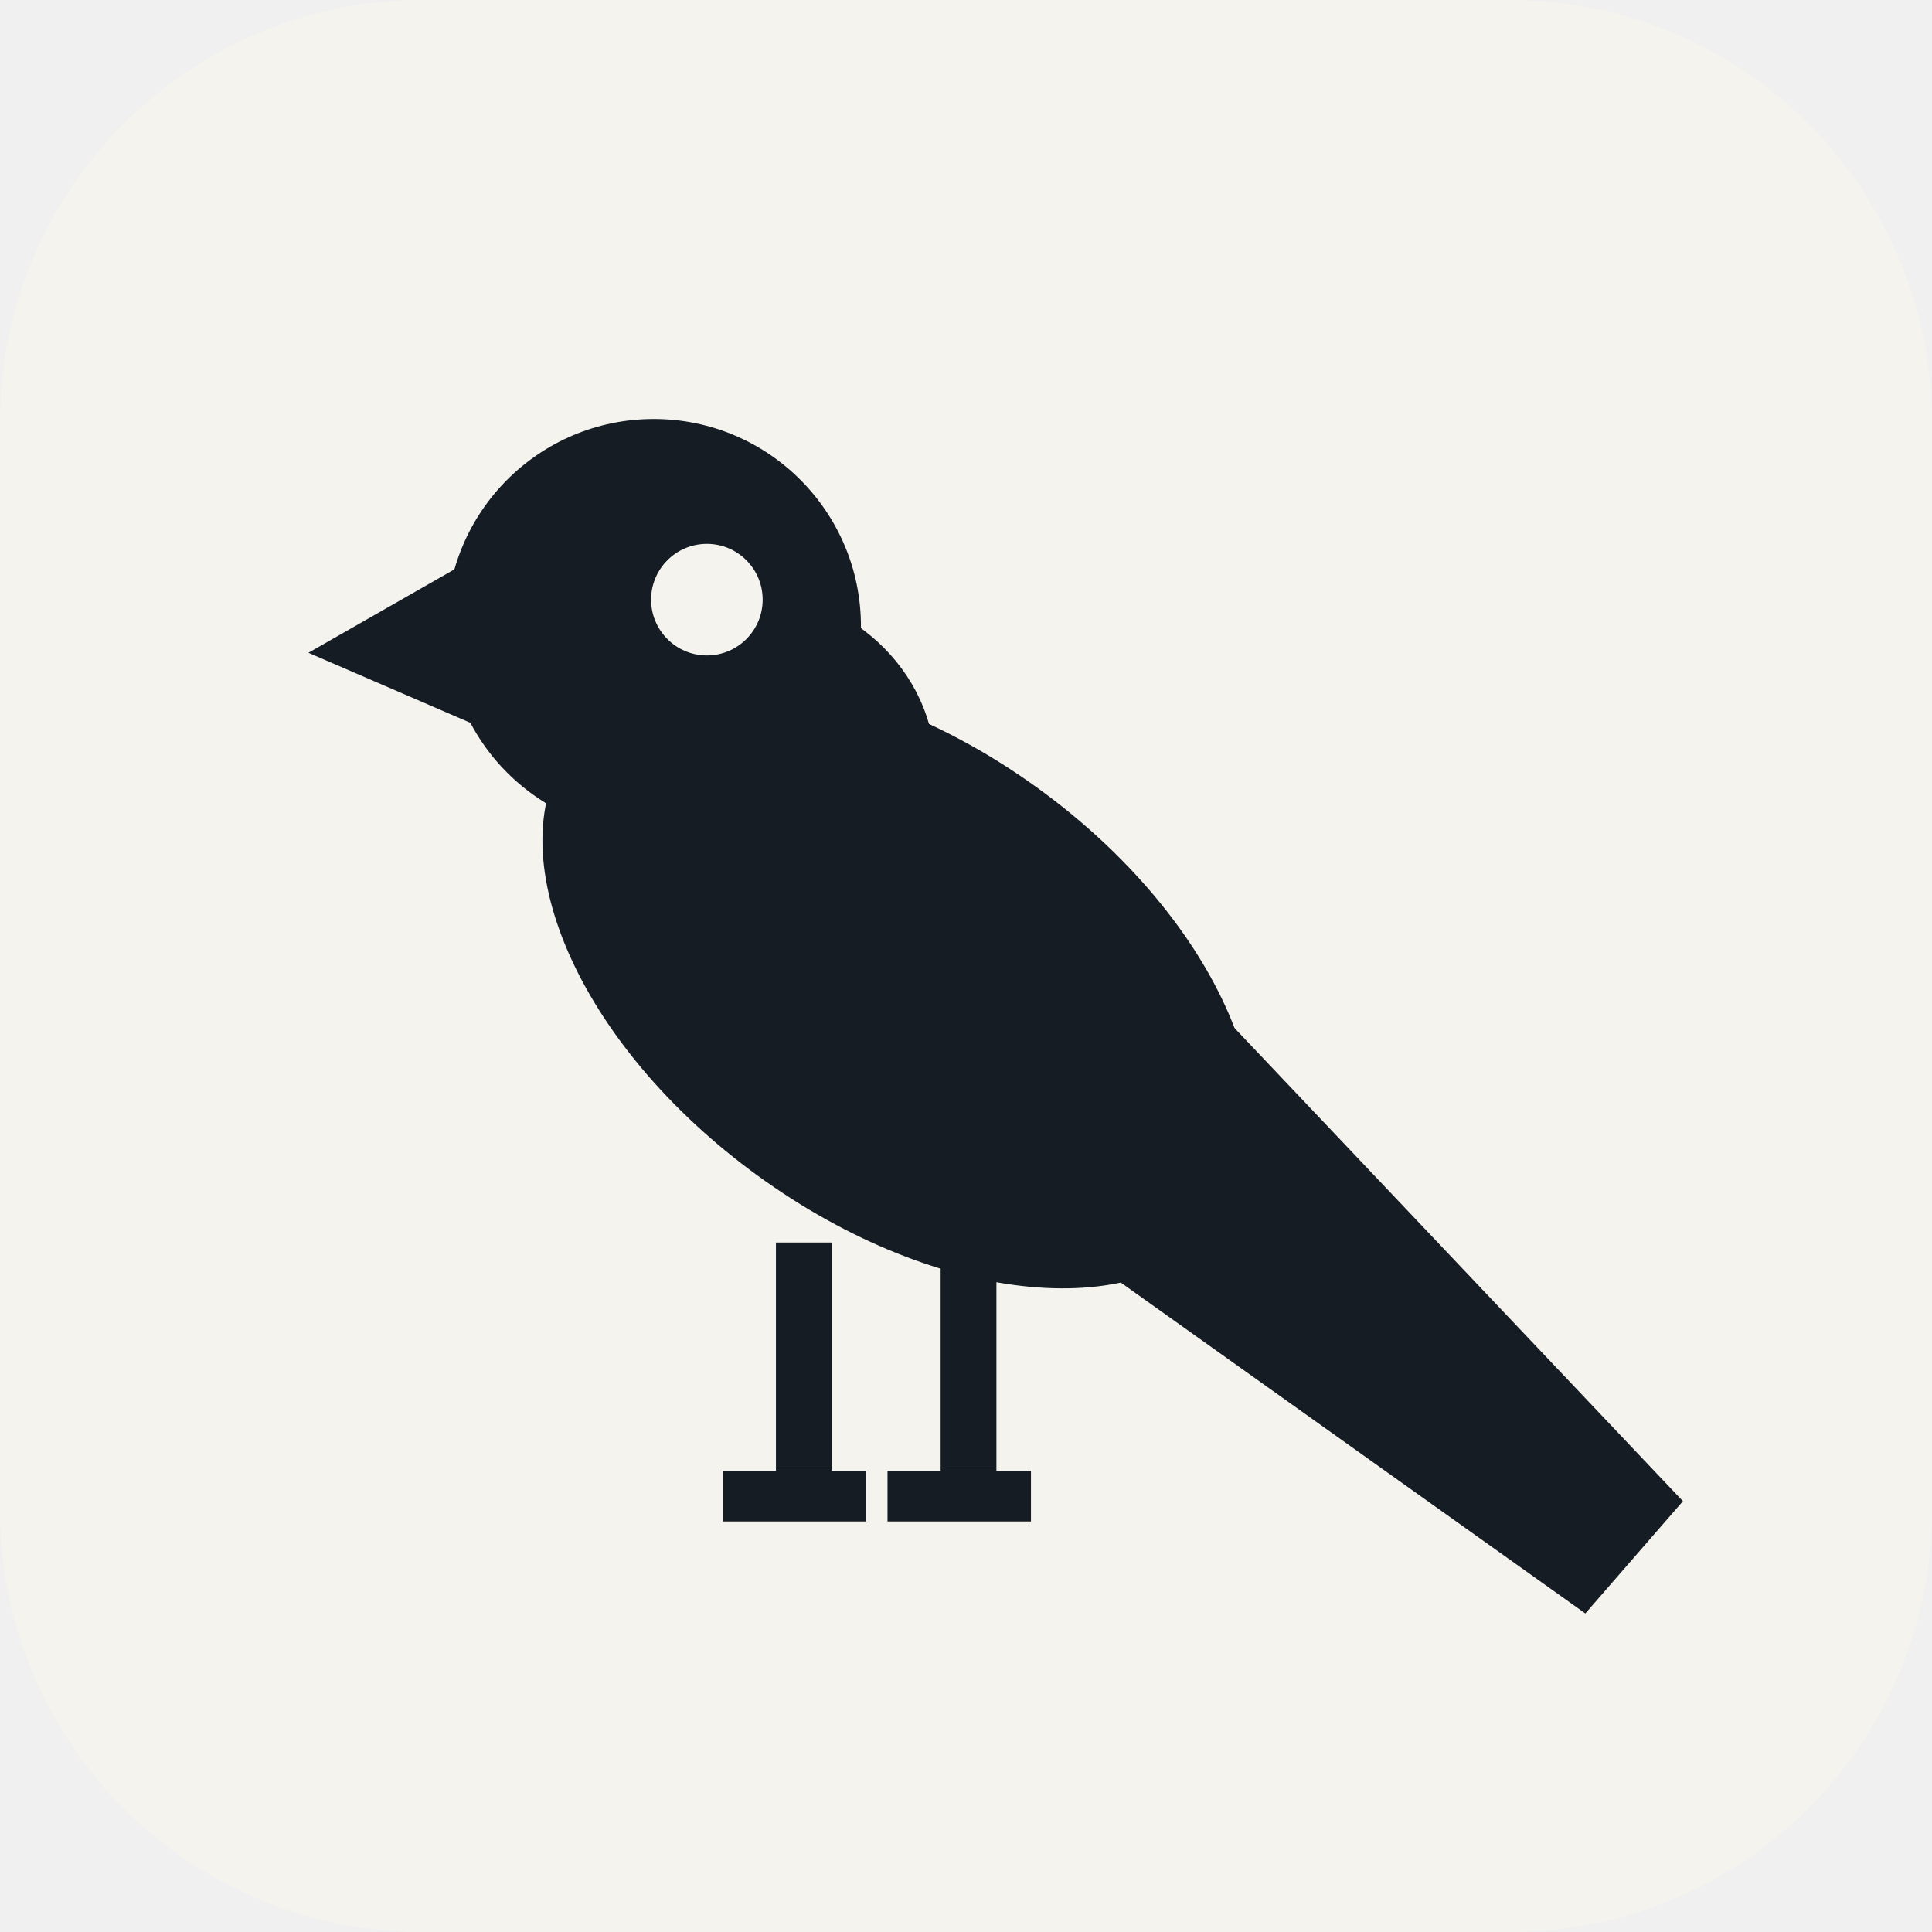
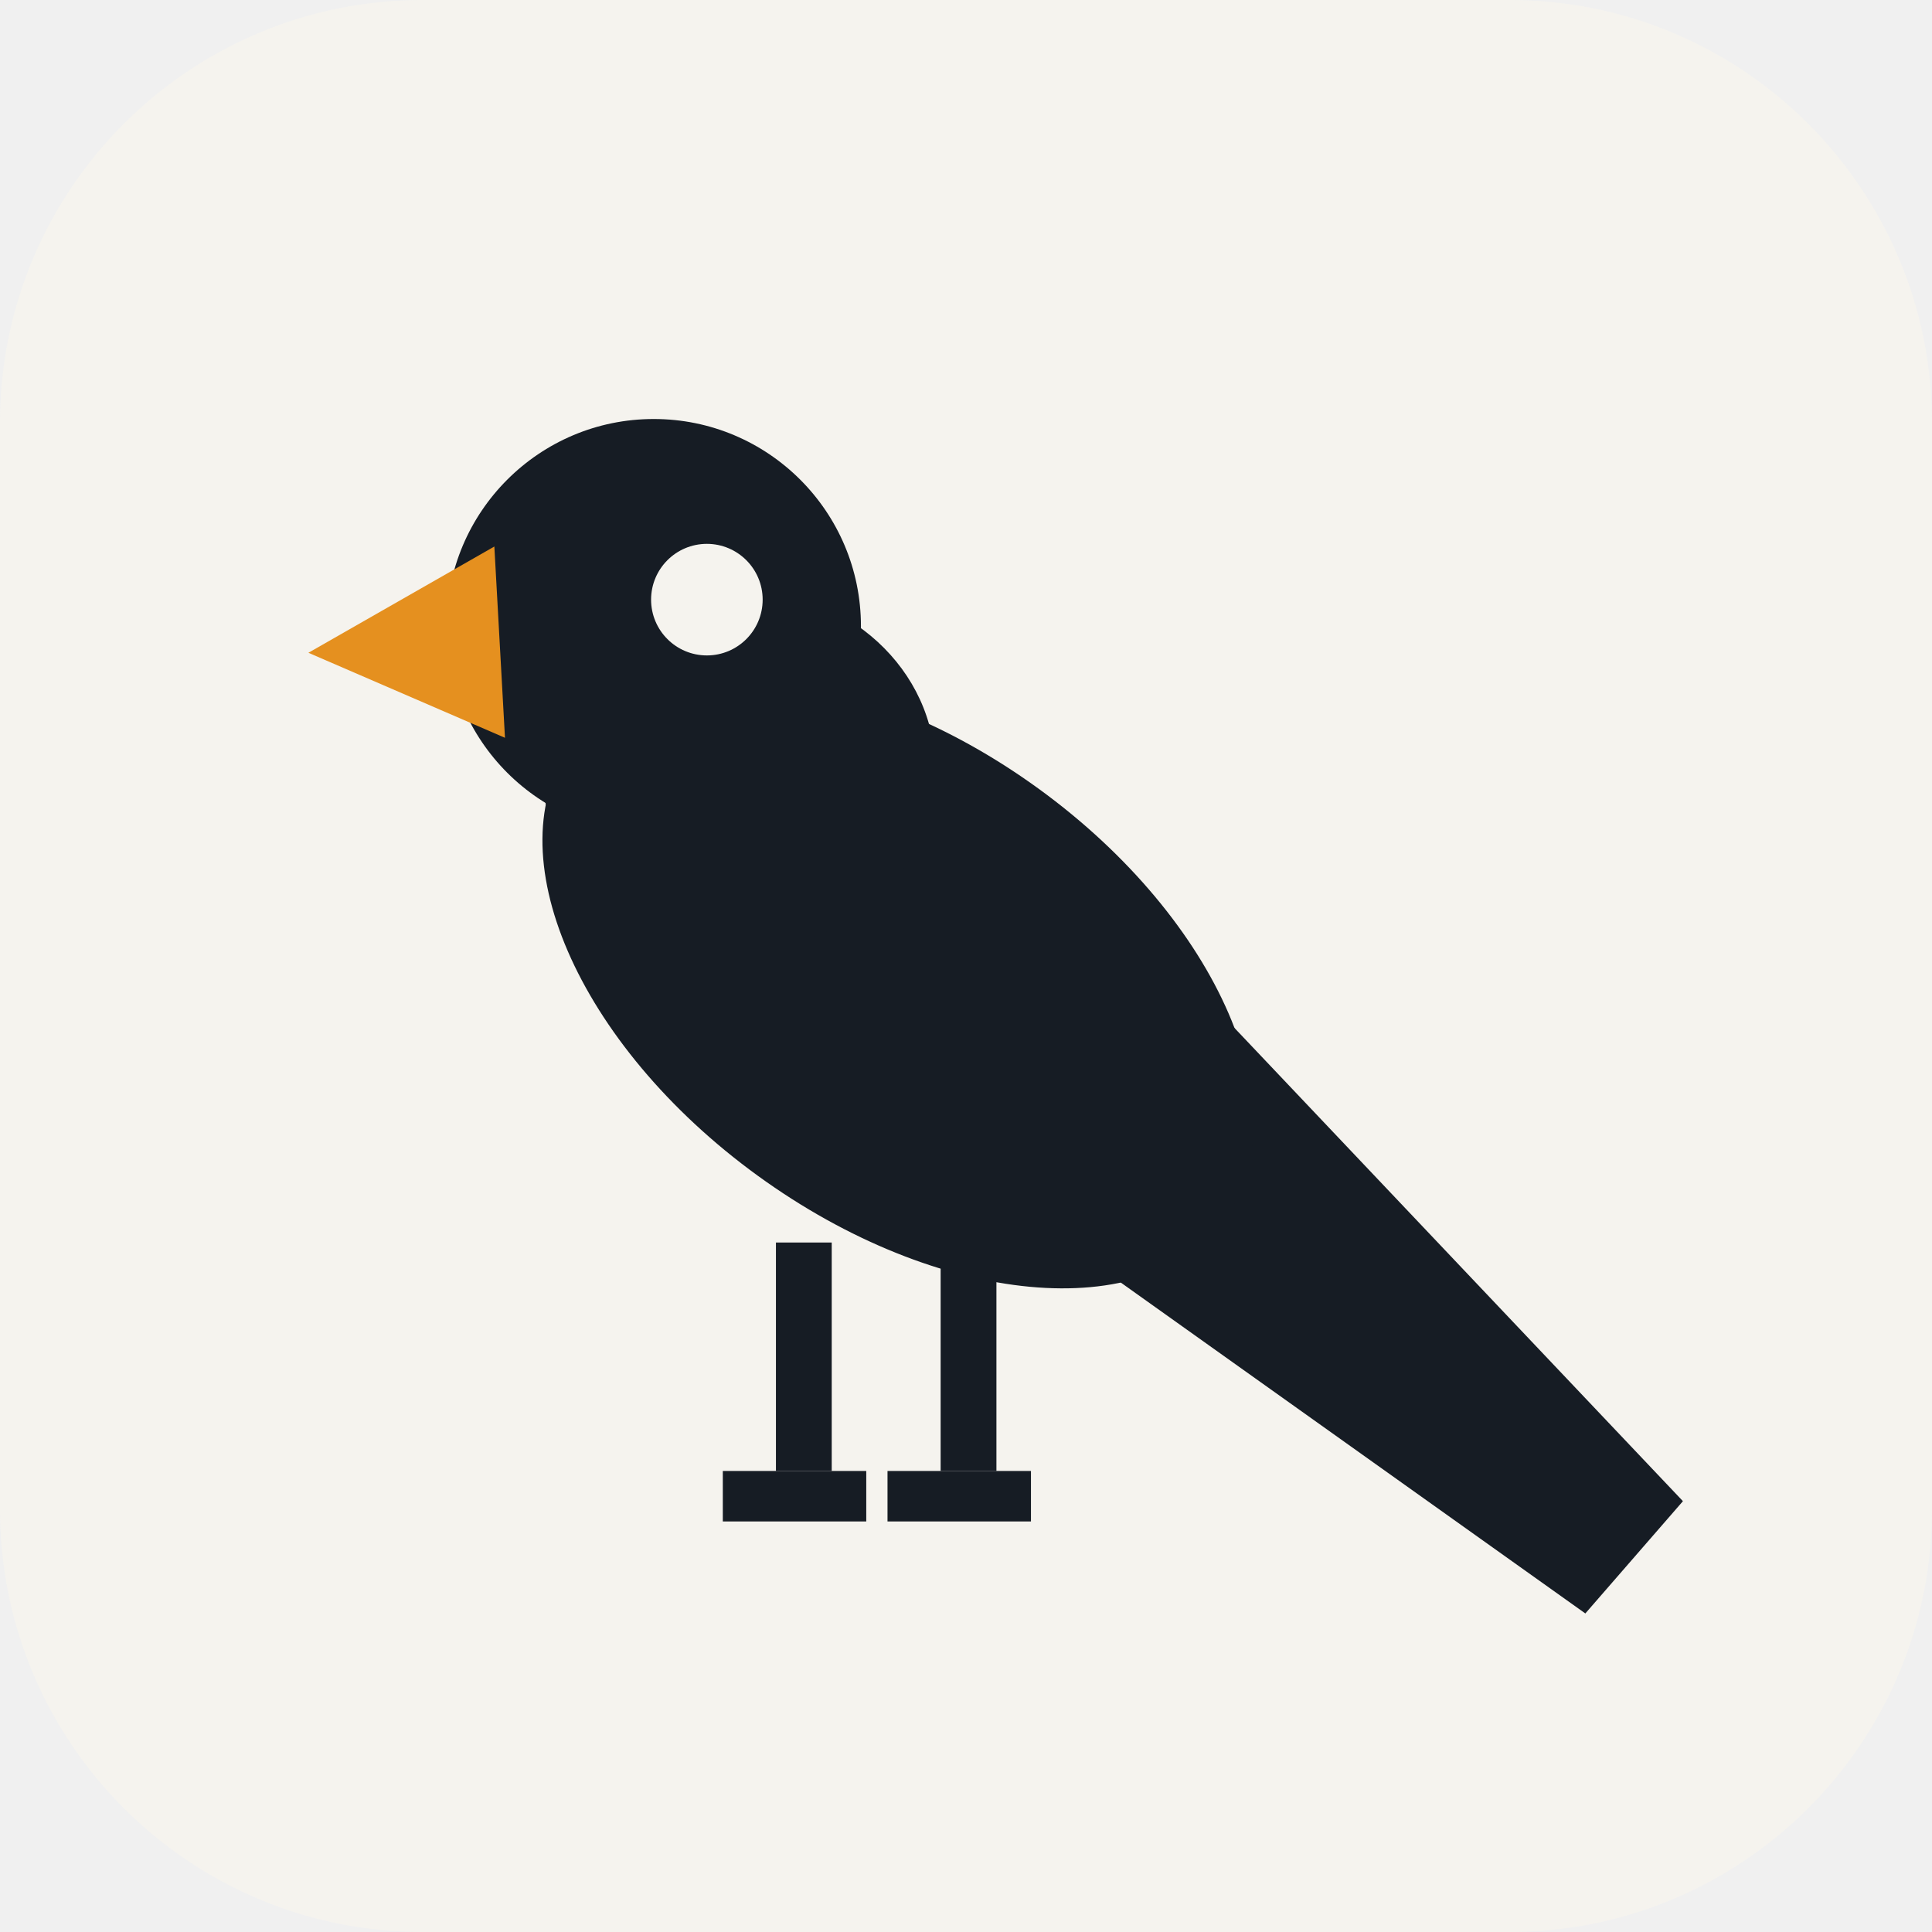
<svg xmlns="http://www.w3.org/2000/svg" viewBox="0 0 32 32">
  <rect width="32" height="32" rx="7" fill="#F5F3EE" />
  <g transform="translate(2.38 3.42) scale(0.88)">
    <mask id="magpie-eye">
      <rect width="32" height="32" fill="#fff" />
      <circle cx="10.6" cy="7.4" r="1.05" fill="#000" />
    </mask>
    <g fill="#161C24" mask="url(#magpie-eye)">
      <path d="M0 -3.0 L16.5 -1.4 L16.5 1.4 L0 3.0 Z" transform="translate(15.6 14.6) rotate(41)" />
      <ellipse cx="14.2" cy="14.6" rx="7.6" ry="4.5" transform="rotate(36 14.2 14.6)" />
      <ellipse cx="11.2" cy="10.6" rx="3.7" ry="3.4" />
      <circle cx="9.6" cy="7.9" r="3.9" />
-       <path d="M6.6 6.4 L3.1 8.4 L6.8 10.0 Z" />
      <path d="M11.9 19.5h1.05v4.3h-1.05z M15.0 19.4h1.05v4.4h-1.05z" />
      <path d="M10.9 23.8h2.7v0.95h-2.7z M14.0 23.8h2.7v0.95h-2.7z" />
    </g>
+     <path d="M6.6 6.4 L3.1 8.4 L6.8 10.0 Z" fill="#E5901F" />
  </g>
</svg>
